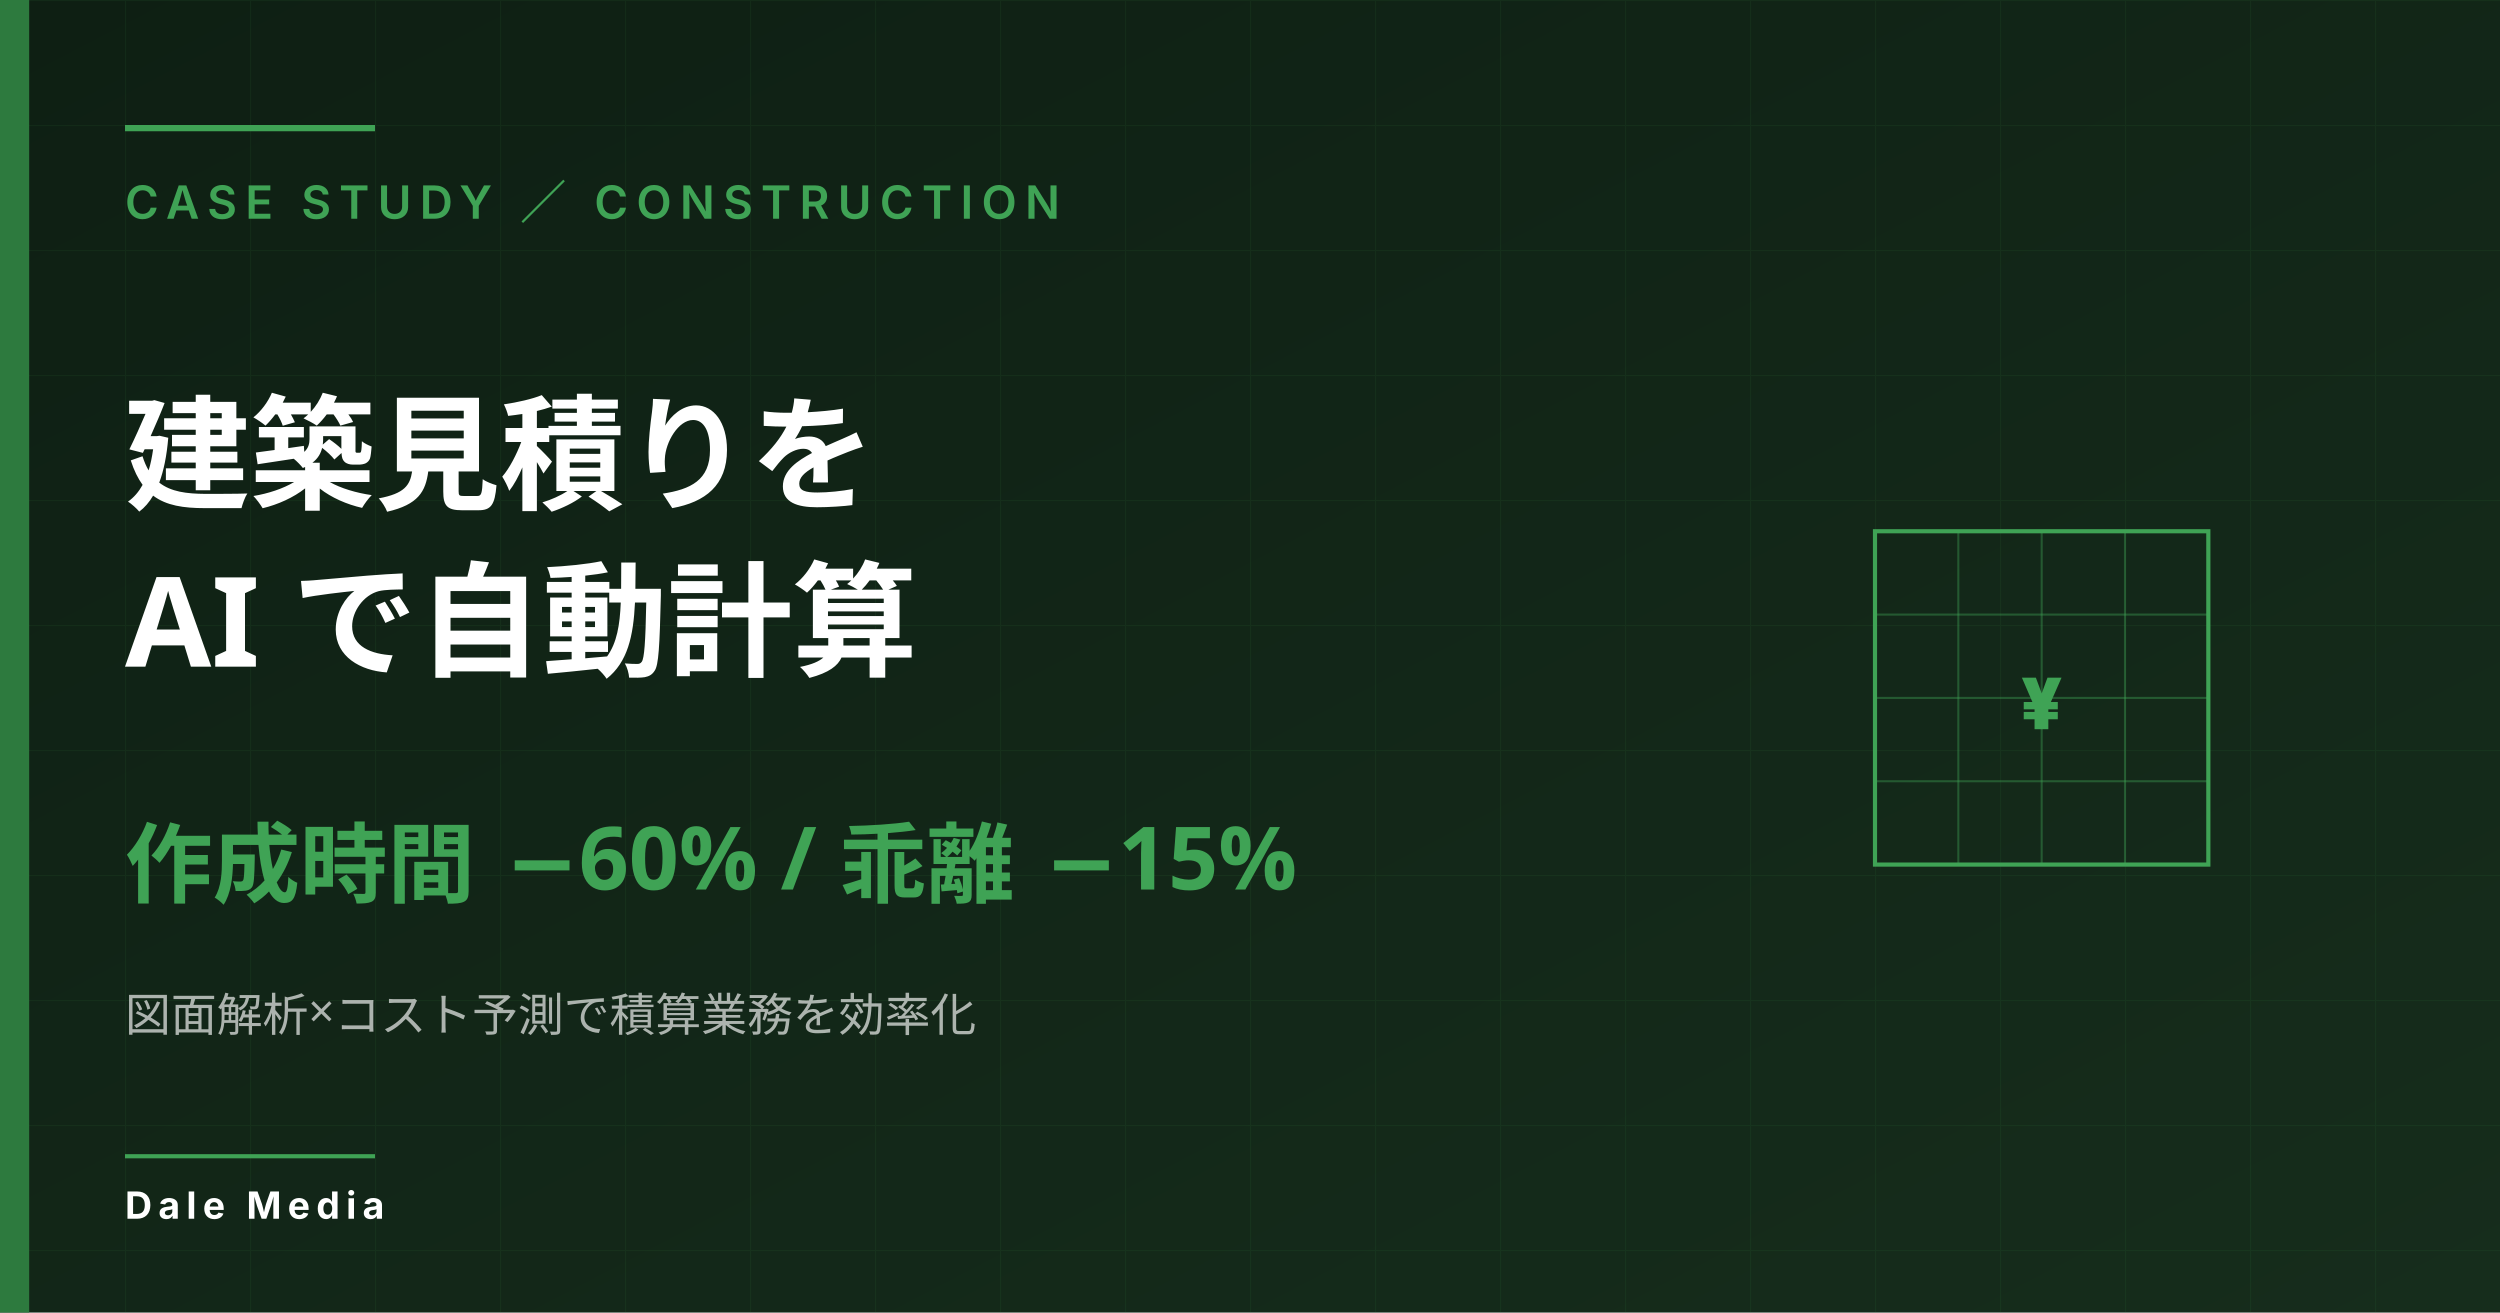
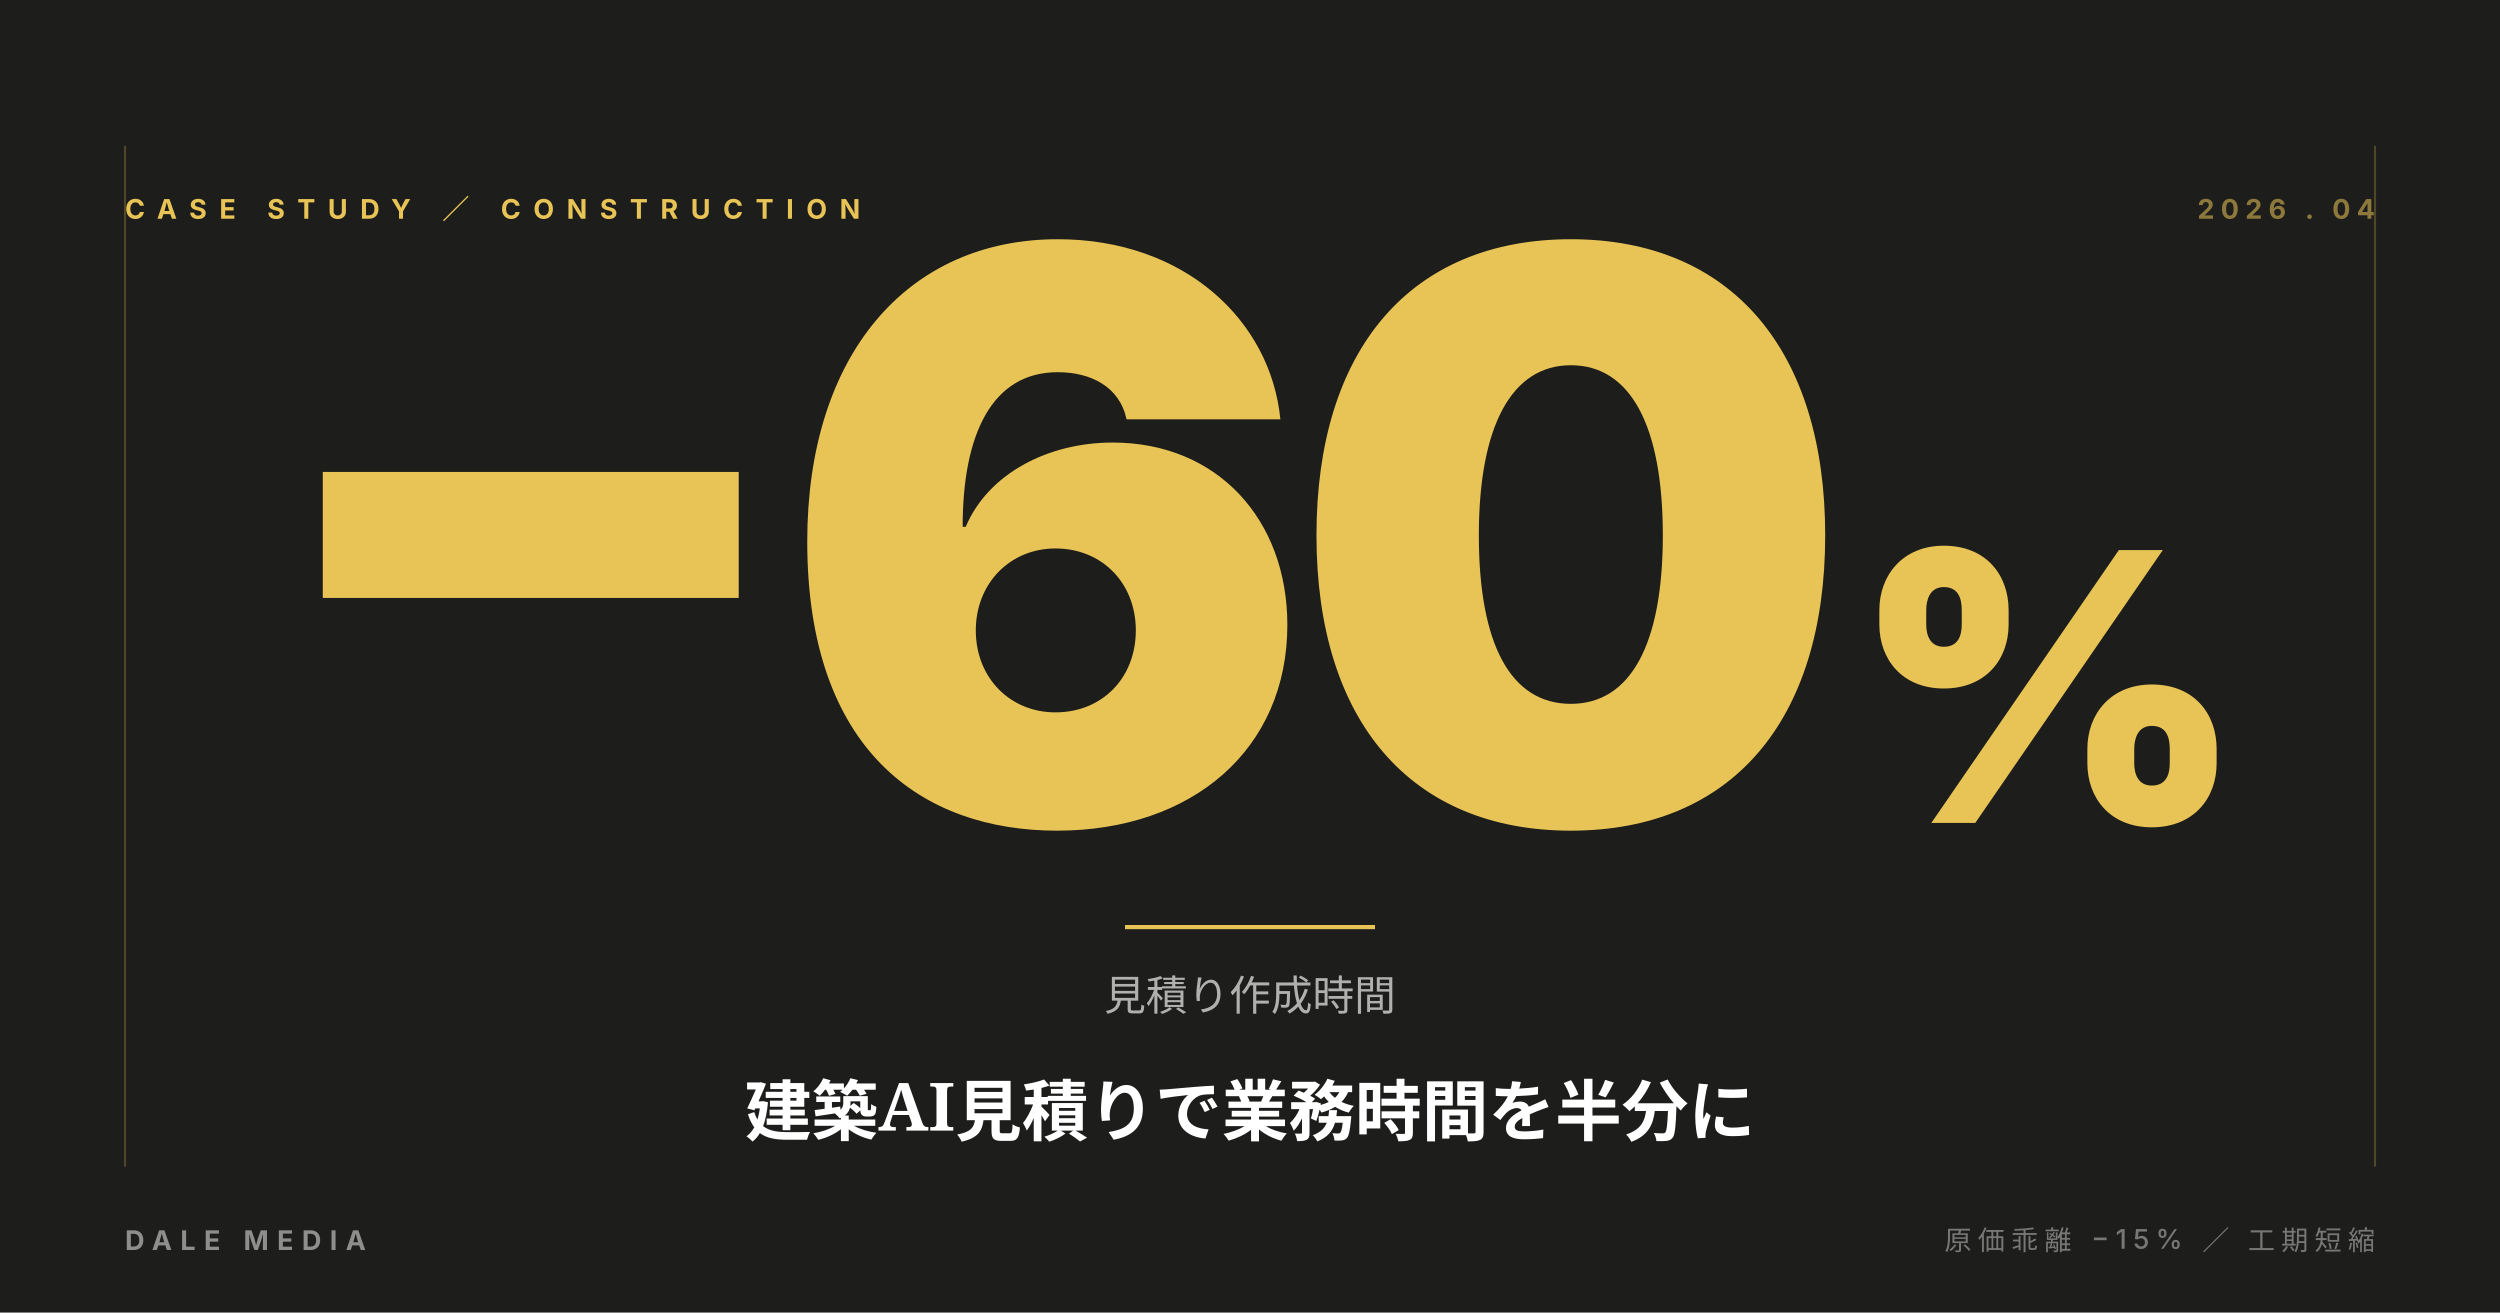
<svg xmlns="http://www.w3.org/2000/svg" viewBox="0 0 1200 630" preserveAspectRatio="xMidYMid slice">
-   <defs>
-     <linearGradient id="bg5" x1="0" y1="0" x2="1" y2="1">
-       <stop offset="0%" stop-color="#0e1f13" />
-       <stop offset="100%" stop-color="#162d1c" />
-     </linearGradient>
-     <pattern id="g5" width="60" height="60" patternUnits="userSpaceOnUse">
-       <path d="M 60 0 L 0 0 0 60" fill="none" stroke="rgba(63,163,85,0.08)" stroke-width="1" />
-     </pattern>
-   </defs>
-   <rect width="1200" height="630" fill="url(#bg5)" />
-   <rect width="1200" height="630" fill="url(#g5)" />
-   <rect x="0" y="0" width="14" height="630" fill="#2d7a3e" />
-   <rect x="60" y="60" width="120" height="3" fill="#3fa355" />
-   <text x="60" y="105" font-family="Inter, 'Noto Sans JP', sans-serif" font-size="22" font-weight="600" fill="#3fa355" letter-spacing="4">CASE STUDY ／ CONSTRUCTION</text>
-   <text x="60" y="240" font-family="'Noto Sans JP', sans-serif" font-size="60" font-weight="900" fill="#ffffff">建築見積りを</text>
-   <text x="60" y="320" font-family="'Noto Sans JP', sans-serif" font-size="60" font-weight="900" fill="#ffffff">AI で自動計算</text>
-   <text x="60" y="430" font-family="'Noto Sans JP', sans-serif" font-size="42" font-weight="700" fill="#3fa355">作成時間 −60% / 乖離 −15%</text>
-   <text x="60" y="495" font-family="'Noto Sans JP', sans-serif" font-size="22" font-weight="500" fill="rgba(255,255,255,0.65)">図面解析×コスト予測で積算業務を効率化</text>
-   <line x1="60" y1="555" x2="180" y2="555" stroke="#3fa355" stroke-width="2" />
-   <text x="60" y="585" font-family="Inter, 'Noto Sans JP', sans-serif" font-size="18" font-weight="700" fill="#ffffff" letter-spacing="3">Dale Media</text>
-   <g transform="translate(880, 235)">
-     <rect x="20" y="20" width="160" height="160" fill="none" stroke="#3fa355" stroke-width="2" />
-     <line x1="20" y1="60" x2="180" y2="60" stroke="rgba(63,163,85,0.4)" stroke-width="1" />
-     <line x1="20" y1="100" x2="180" y2="100" stroke="rgba(63,163,85,0.4)" stroke-width="1" />
-     <line x1="20" y1="140" x2="180" y2="140" stroke="rgba(63,163,85,0.4)" stroke-width="1" />
-     <line x1="60" y1="20" x2="60" y2="180" stroke="rgba(63,163,85,0.4)" stroke-width="1" />
-     <line x1="100" y1="20" x2="100" y2="180" stroke="rgba(63,163,85,0.4)" stroke-width="1" />
-     <line x1="140" y1="20" x2="140" y2="180" stroke="rgba(63,163,85,0.4)" stroke-width="1" />
-     <text x="100" y="115" font-family="Inter, sans-serif" font-size="34" font-weight="900" fill="#3fa355" text-anchor="middle">¥</text>
-   </g>
+   <rect width="1200" height="630" fill="#1d1d1b" />
+   <line x1="60" y1="70" x2="60" y2="560" stroke="rgba(232,196,86,0.25)" stroke-width="1" />
+   <line x1="1140" y1="70" x2="1140" y2="560" stroke="rgba(232,196,86,0.25)" stroke-width="1" />
+   <text x="60" y="105" font-family="Inter, 'Noto Sans JP', sans-serif" font-size="13" font-weight="700" fill="#e8c456" letter-spacing="6">CASE STUDY ／ CONSTRUCTION</text>
+   <text x="1140" y="105" font-family="Inter, sans-serif" font-size="13" font-weight="700" fill="rgba(232,196,86,0.55)" letter-spacing="3" text-anchor="end">2026 . 04</text>
+   <text x="600" y="395" font-family="Inter, sans-serif" font-size="380" font-weight="900" fill="#e8c456" text-anchor="middle" letter-spacing="-12">−60<tspan font-size="180">%</tspan>
+   </text>
+   <line x1="540" y1="445" x2="660" y2="445" stroke="#e8c456" stroke-width="2" />
+   <text x="600" y="485" font-family="'Noto Sans JP', sans-serif" font-size="20" font-weight="500" fill="rgba(255,255,255,0.65)" text-anchor="middle">見積り作成時間</text>
+   <text x="600" y="545" font-family="'Noto Serif JP', serif" font-size="32" font-weight="700" fill="#ffffff" text-anchor="middle">建築AI見積りで業務時間を半分に</text>
+   <text x="60" y="600" font-family="Inter, sans-serif" font-size="13" font-weight="700" fill="rgba(255,255,255,0.5)" letter-spacing="4">DALE MEDIA</text>
+   <text x="1140" y="600" font-family="Inter, sans-serif" font-size="13" font-weight="500" fill="rgba(255,255,255,0.4)" letter-spacing="3" text-anchor="end">原価乖離 −15% ／ 工期短縮</text>
</svg>
